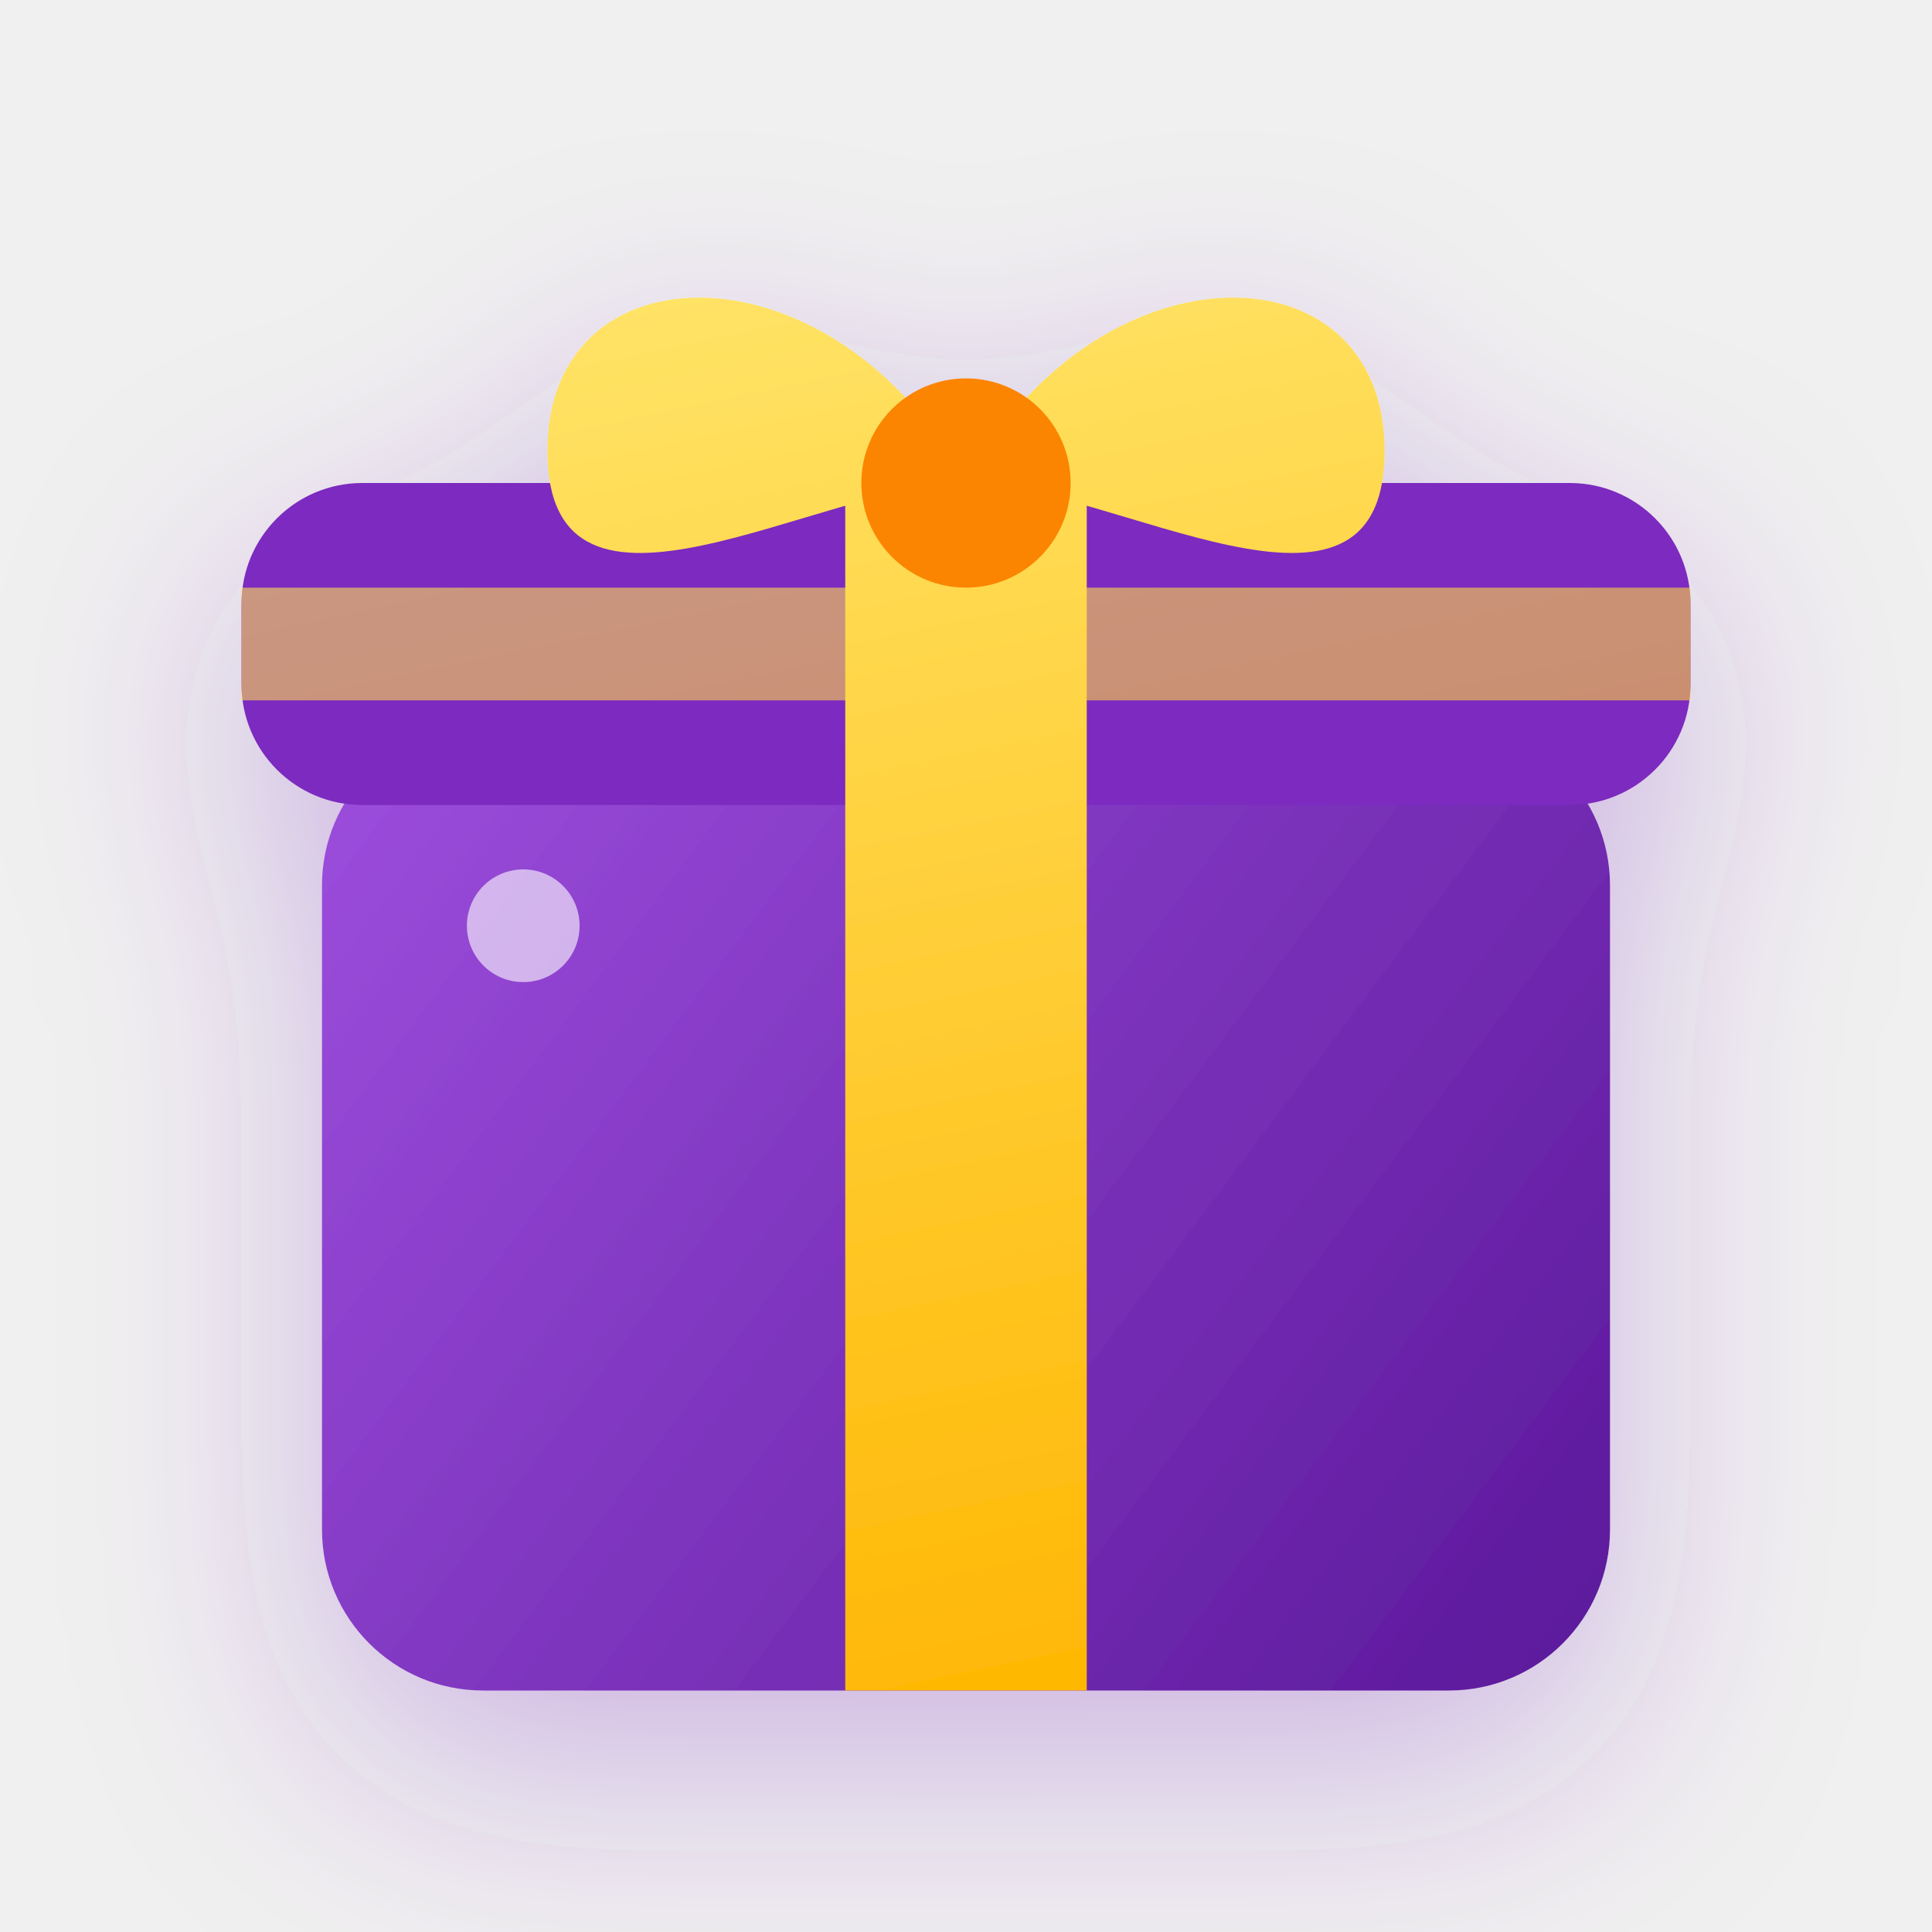
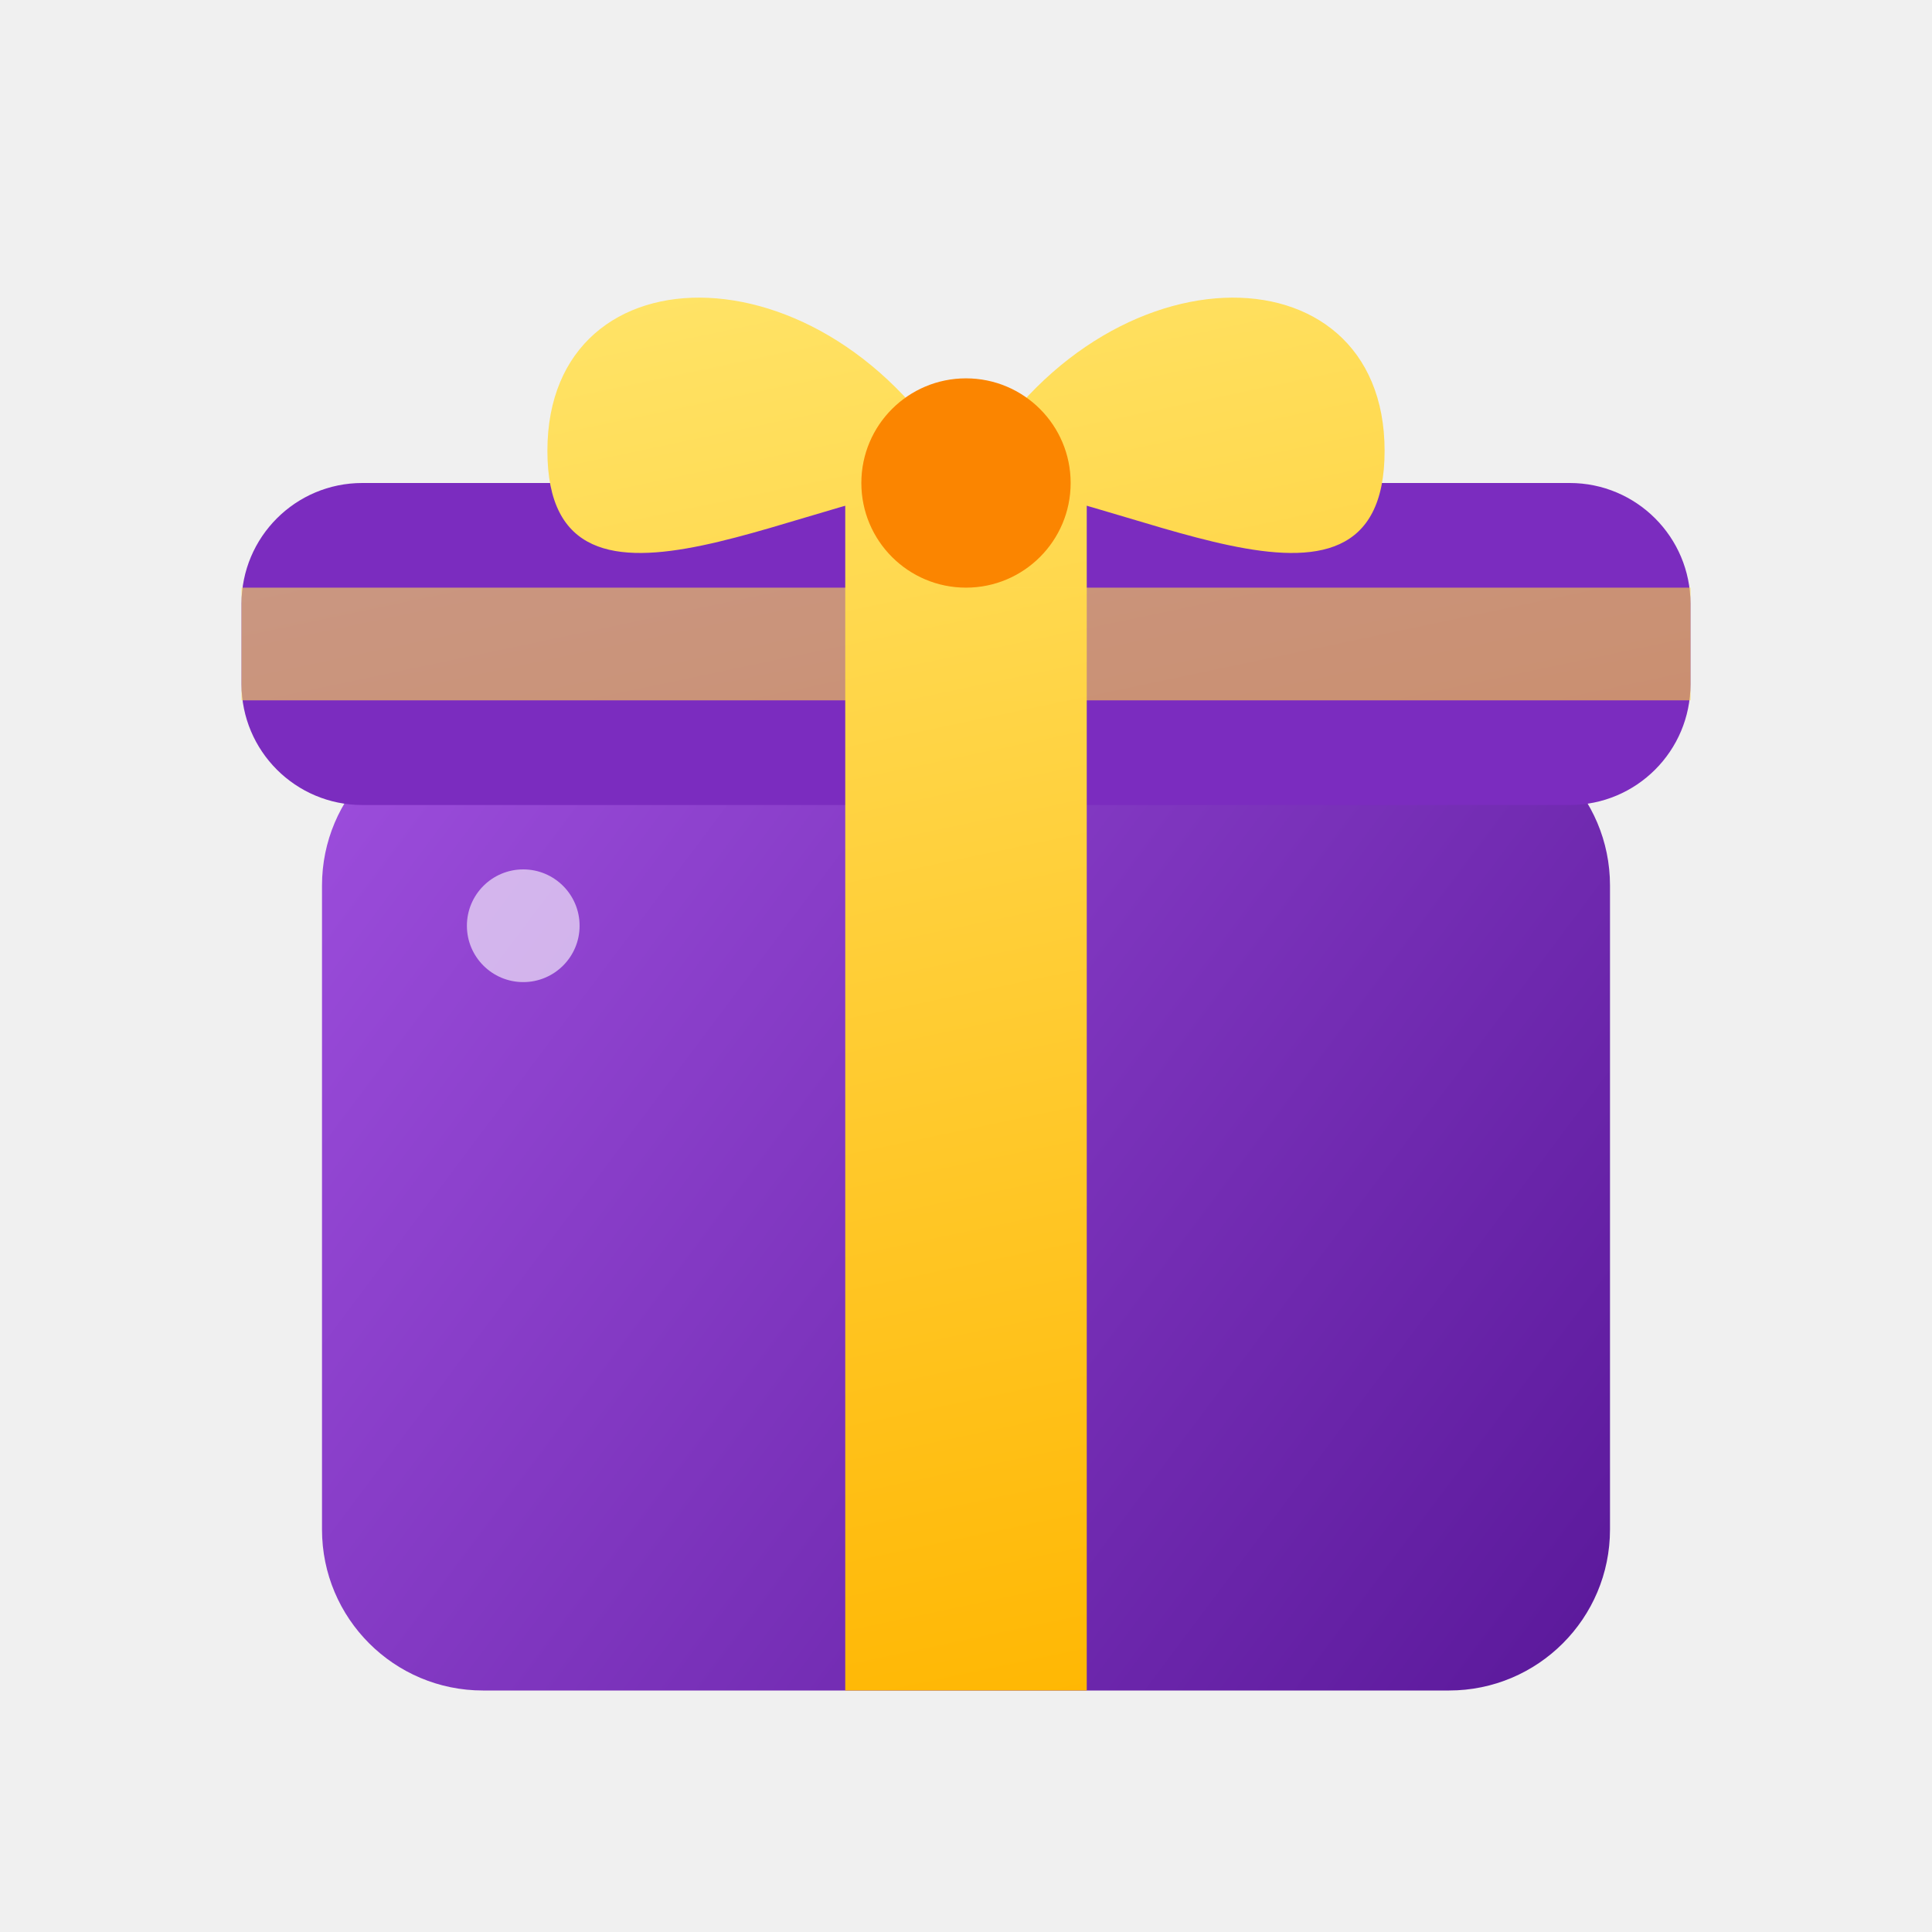
<svg xmlns="http://www.w3.org/2000/svg" viewBox="0 0 24 24" width="24" height="24" fill="none">
  <defs>
    <linearGradient id="giftBox" x1="4" y1="9" x2="20" y2="21" gradientUnits="userSpaceOnUse">
      <stop stop-color="#9d4edd" />
      <stop offset="1" stop-color="#5a189a" />
    </linearGradient>
    <linearGradient id="giftRibbon" x1="10" y1="2" x2="14" y2="21" gradientUnits="userSpaceOnUse">
      <stop stop-color="#ffe66d" />
      <stop offset="1" stop-color="#ffb703" />
    </linearGradient>
-     <filter id="giftGlow" x="-20%" y="-20%" width="140%" height="140%">
-       <feDropShadow dx="0" dy="1" stdDeviation="1.5" flood-color="#7b2cbf" flood-opacity="0.3" />
-     </filter>
  </defs>
-   <g filter="url(#giftGlow)">
-     <rect x="4" y="9" width="16" height="12" rx="2" fill="url(#giftBox)" />
-     <rect x="3" y="6" width="18" height="4" rx="1.5" fill="#7b2cbf" />
-     <rect x="10.5" y="6" width="3" height="15" fill="url(#giftRibbon)" />
-     <rect x="3" y="7.3" width="18" height="1.4" fill="url(#giftRibbon)" opacity="0.6" />
-     <path d="M12 6c-1.6-3-5.2-3-5.2-.4S10.2 6 12 6z" fill="url(#giftRibbon)" />
-     <path d="M12 6c1.6-3 5.2-3 5.2-.4S13.8 6 12 6z" fill="url(#giftRibbon)" />
-     <circle cx="12" cy="6" r="1.3" fill="#fb8500" />
-     <circle cx="6.5" cy="11.5" r="0.7" fill="#ffffff" opacity="0.6" />
-   </g>
+   <rect x="4" y="9" width="16" height="12" rx="2" fill="url(#giftBox)" />
+   <rect x="3" y="6" width="18" height="4" rx="1.5" fill="#7b2cbf" />
+   <rect x="10.5" y="6" width="3" height="15" fill="url(#giftRibbon)" />
+   <rect x="3" y="7.3" width="18" height="1.4" fill="url(#giftRibbon)" opacity="0.6" />
+   <path d="M12 6c-1.6-3-5.2-3-5.2-.4S10.2 6 12 6z" fill="url(#giftRibbon)" />
+   <path d="M12 6c1.6-3 5.2-3 5.2-.4S13.8 6 12 6z" fill="url(#giftRibbon)" />
+   <circle cx="12" cy="6" r="1.3" fill="#fb8500" />
+   <circle cx="6.5" cy="11.5" r="0.7" fill="#ffffff" opacity="0.6" />
</svg>
